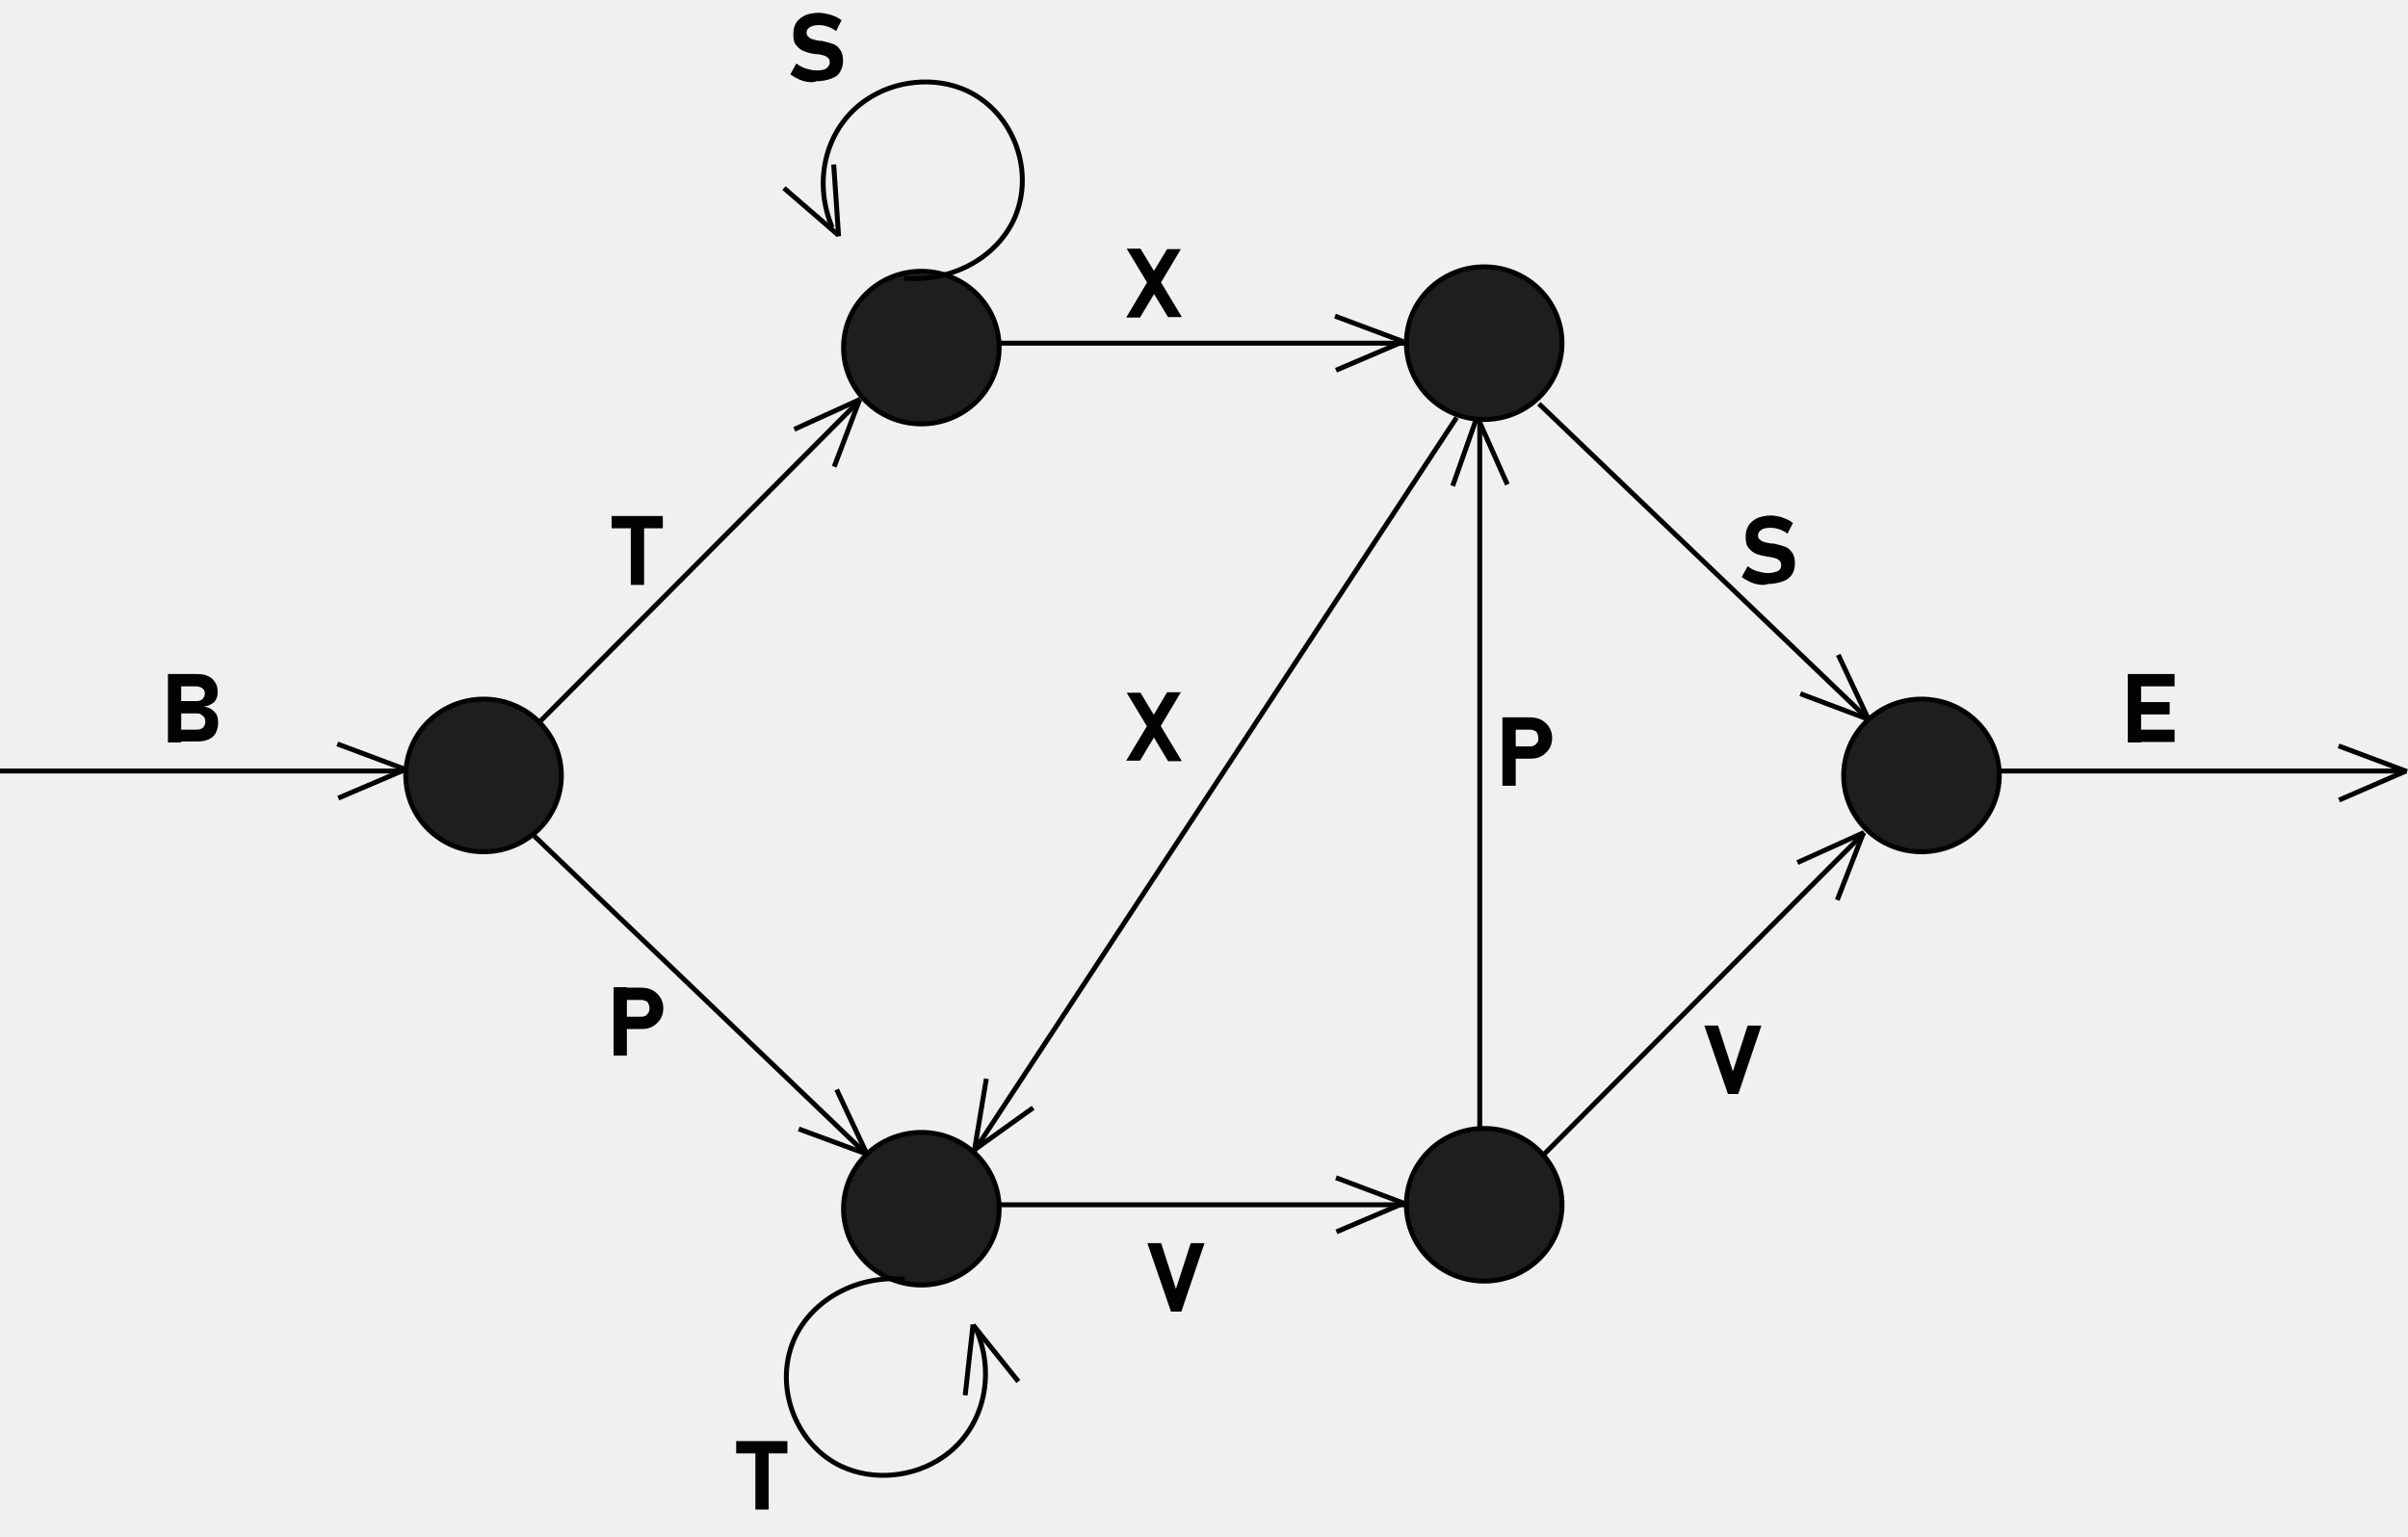
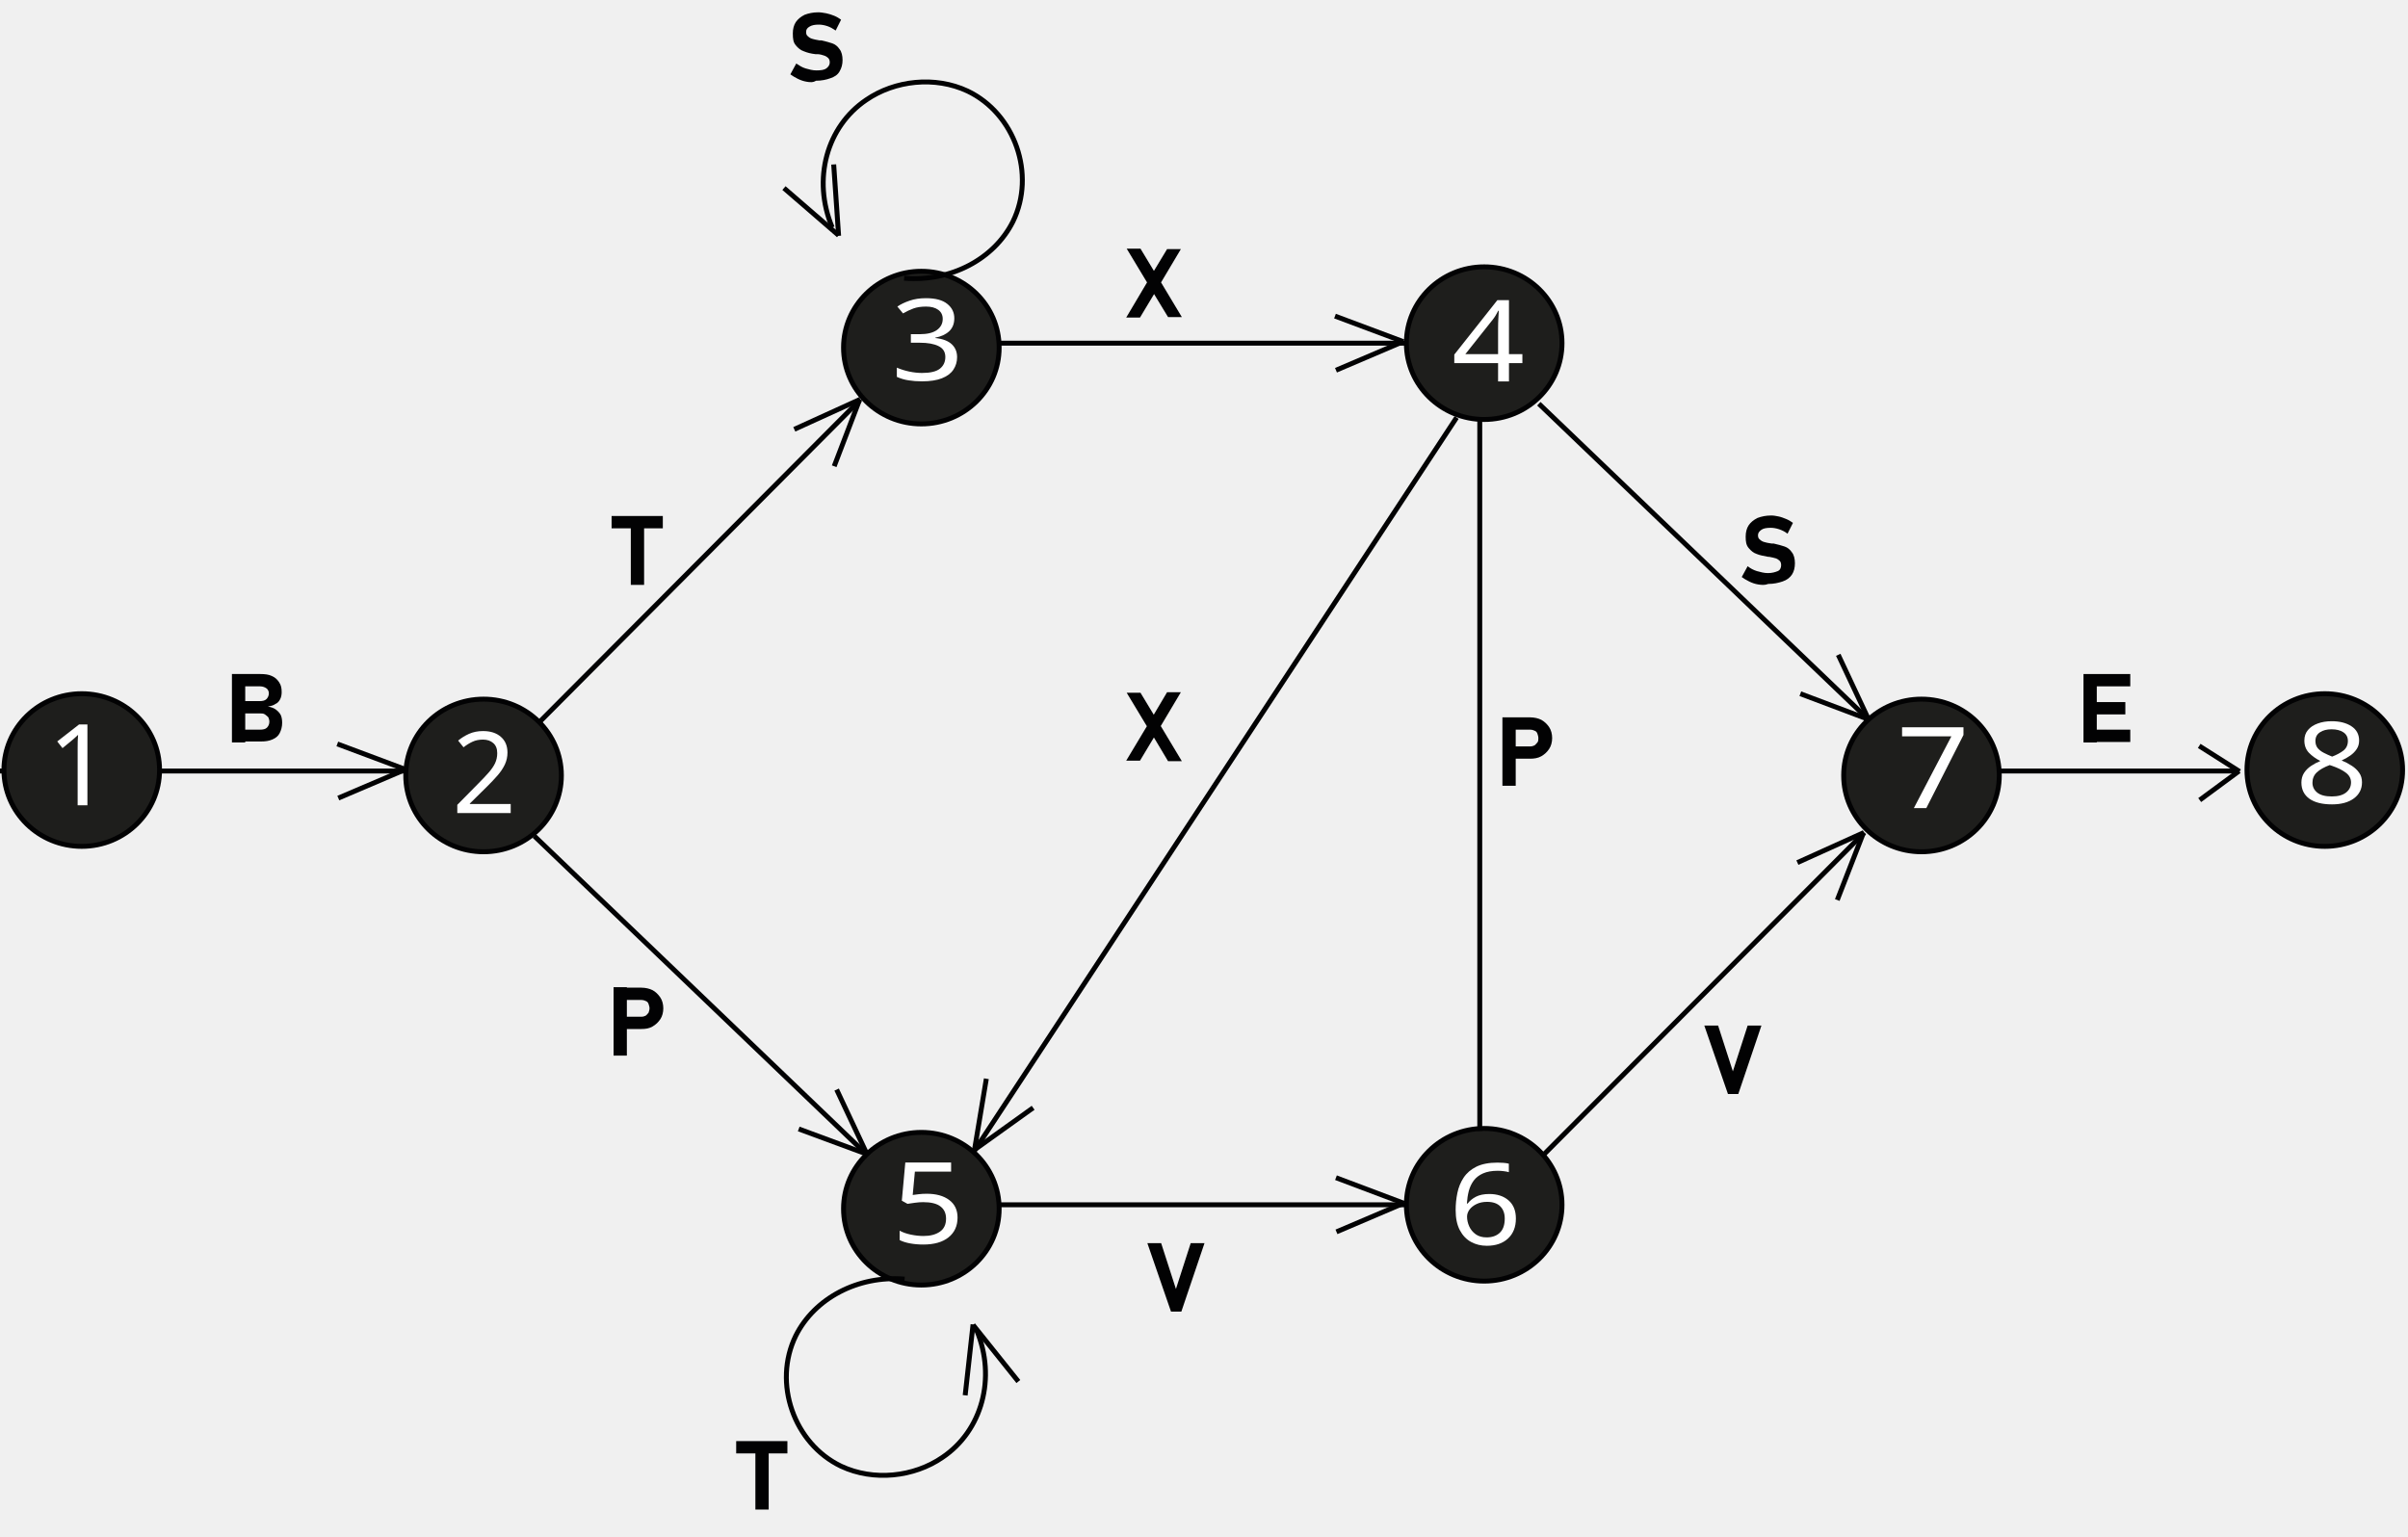
<svg xmlns="http://www.w3.org/2000/svg" version="1.1" id="Ebene_1" x="0px" y="0px" viewBox="0 0 489 312" style="enable-background:new 0 0 489 312;" xml:space="preserve">
  <style type="text/css">
	.st0{fill:#1E1E1C;stroke:#020203;stroke-miterlimit:10;}
	.st1{fill:none;stroke:#020203;stroke-miterlimit:10;}
	.st2{fill:#020203;}
+ 	.st3{fill:#FFFFFF;}
+ 	.st4{font-family:'ArialMT';}
+ 	.st5{font-size:23px;}
</style>
  <ellipse class="st0" cx="187.1" cy="70.6" rx="15.8" ry="15.5" />
  <ellipse class="st0" cx="301.4" cy="244.7" rx="15.8" ry="15.5" />
  <ellipse class="st0" cx="301.4" cy="69.7" rx="15.8" ry="15.5" />
  <ellipse class="st0" cx="187.1" cy="245.5" rx="15.8" ry="15.5" />
  <ellipse class="st0" cx="98.2" cy="157.5" rx="15.8" ry="15.5" />
  <ellipse class="st0" cx="390.2" cy="157.5" rx="15.8" ry="15.5" />
  <line class="st1" x1="-0.2" y1="156.6" x2="82.4" y2="156.6" />
-   <line class="st1" x1="406" y1="156.6" x2="488.6" y2="156.6" />
-   <line class="st1" x1="475" y1="162.5" x2="488.6" y2="156.6" />
+   <line class="st1" x1="406" y1="156.6" x2="454.7" y2="156.6" />
+   <line class="st1" x1="446.7" y1="162.5" x2="454.7" y2="156.6" />
  <line class="st1" x1="202.9" y1="69.7" x2="285.6" y2="69.7" />
  <line class="st1" x1="202.9" y1="244.7" x2="285.6" y2="244.7" />
  <line class="st1" x1="109.3" y1="146.9" x2="174.6" y2="81.3" />
  <line class="st1" x1="313.3" y1="234.7" x2="378.6" y2="169.1" />
  <line class="st1" x1="312.5" y1="82" x2="379.4" y2="146.1" />
  <line class="st1" x1="108.5" y1="169.8" x2="175.4" y2="233.9" />
  <line class="st1" x1="295.8" y1="84.8" x2="197.7" y2="234" />
  <line class="st1" x1="300.5" y1="229.7" x2="300.5" y2="85.2" />
  <path class="st1" d="M169,46.2c-4.1-9.8-1.1-20.5,6.9-25.9c5.8-4,14-4.9,20.6-1.8c9.6,4.6,13.9,16.9,9.2,26.5  c-3.8,7.6-12.6,12.3-22.1,11.5" />
  <path class="st1" d="M198.3,270.1c4.1,9.8,1.1,20.5-6.9,25.9c-5.8,4-14,4.9-20.6,1.8c-9.6-4.6-13.9-16.9-9.2-26.5  c3.8-7.6,12.6-12.3,22.1-11.5" />
-   <line class="st1" x1="474.9" y1="151.5" x2="488.8" y2="156.7" />
+   <line class="st1" x1="446.6" y1="151.5" x2="454.8" y2="156.7" />
  <line class="st1" x1="365.6" y1="140.9" x2="379.4" y2="146.1" />
  <line class="st1" x1="373.3" y1="133" x2="379.5" y2="146.2" />
  <line class="st1" x1="373.1" y1="182.8" x2="378.4" y2="169.2" />
  <line class="st1" x1="365" y1="175.2" x2="378.5" y2="169.1" />
  <line class="st1" x1="271.3" y1="75.2" x2="284.9" y2="69.4" />
  <line class="st1" x1="271.1" y1="64.2" x2="285" y2="69.4" />
  <line class="st1" x1="271.4" y1="250.2" x2="285" y2="244.4" />
  <line class="st1" x1="271.3" y1="239.2" x2="285.1" y2="244.4" />
  <line class="st1" x1="68.7" y1="162.1" x2="82.3" y2="156.3" />
  <line class="st1" x1="68.5" y1="151.1" x2="82.4" y2="156.3" />
  <line class="st1" x1="162.2" y1="229.3" x2="176" y2="234.4" />
  <line class="st1" x1="169.9" y1="221.3" x2="176.1" y2="234.5" />
  <line class="st1" x1="200.3" y1="219.1" x2="197.9" y2="233.5" />
  <line class="st1" x1="209.8" y1="225" x2="197.8" y2="233.6" />
  <line class="st1" x1="206.8" y1="280.6" x2="197.6" y2="269.1" />
  <line class="st1" x1="196" y1="283.4" x2="197.6" y2="269" />
-   <line class="st1" x1="169.4" y1="94.8" x2="174.6" y2="81.1" />
+   <line class="st1" x1="169.4" y1="94.7" x2="174.6" y2="81.1" />
  <line class="st1" x1="161.3" y1="87.2" x2="174.7" y2="81.1" />
  <line class="st1" x1="159.2" y1="38.2" x2="170.3" y2="47.8" />
-   <line class="st1" x1="169.3" y1="33.4" x2="170.3" y2="48" />
+   <line class="st1" x1="169.3" y1="33.4" x2="170.3" y2="47.9" />
  <g>
    <g>
-       <path class="st2" d="M34.1,136.9h2.7v13.9h-2.7V136.9z M35.3,148.2h4.5c0.6,0,1.1-0.1,1.4-0.4s0.5-0.7,0.5-1.2v0    c0-0.4-0.1-0.6-0.2-0.9c-0.2-0.2-0.4-0.4-0.7-0.6s-0.6-0.2-1-0.2h-4.5v-2.5h4.5c0.5,0,1-0.1,1.3-0.4s0.5-0.7,0.5-1.2    c0-0.4-0.2-0.8-0.5-1s-0.7-0.4-1.3-0.4h-4.5v-2.5h4.6c0.9,0,1.7,0.1,2.3,0.4c0.7,0.3,1.1,0.7,1.5,1.3s0.5,1.2,0.5,2    c0,0.5-0.1,1-0.3,1.4s-0.5,0.8-1,1c-0.4,0.3-0.9,0.4-1.5,0.5c0.6,0.1,1.2,0.3,1.6,0.6s0.8,0.7,1,1.1s0.3,1,0.3,1.6v0    c0,0.8-0.2,1.5-0.5,2.1s-0.8,1-1.5,1.3s-1.4,0.4-2.3,0.4h-4.8L35.3,148.2L35.3,148.2z" />
+       <path class="st2" d="M47.1,136.9h2.7v13.9h-2.7V136.9z M48.3,148.2h4.5c0.6,0,1.1-0.1,1.4-0.4s0.5-0.7,0.5-1.2l0,0    c0-0.4-0.1-0.6-0.2-0.9c-0.2-0.2-0.4-0.4-0.7-0.6s-0.6-0.2-1-0.2h-4.5v-2.5h4.5c0.5,0,1-0.1,1.3-0.4s0.5-0.7,0.5-1.2    c0-0.4-0.2-0.8-0.5-1s-0.7-0.4-1.3-0.4h-4.5v-2.5h4.6c0.9,0,1.7,0.1,2.3,0.4c0.7,0.3,1.1,0.7,1.5,1.3s0.5,1.2,0.5,2    c0,0.5-0.1,1-0.3,1.4s-0.5,0.8-1,1c-0.4,0.3-0.9,0.4-1.5,0.5c0.6,0.1,1.2,0.3,1.6,0.6s0.8,0.7,1,1.1s0.3,1,0.3,1.6l0,0    c0,0.8-0.2,1.5-0.5,2.1s-0.8,1-1.5,1.3s-1.4,0.4-2.3,0.4h-4.8L48.3,148.2L48.3,148.2z" />
    </g>
  </g>
  <g>
    <g>
      <path class="st2" d="M233.8,146l3.2-5.4h2.8l-4.7,7.9l-3.6,6h-2.8L233.8,146z M233.8,148.9l-0.3-0.4l-4.7-7.8h2.8l3.2,5.3l0.4,0.6    l4.8,8h-2.8L233.8,148.9z" />
    </g>
  </g>
  <g>
    <g>
      <path class="st2" d="M233.8,55.9l3.2-5.3h2.8l-4.7,7.9l-3.6,6h-2.8L233.8,55.9z M233.8,58.8l-0.3-0.5l-4.7-7.8h2.8l3.2,5.3    l0.4,0.6l4.8,8h-2.8L233.8,58.8z" />
    </g>
  </g>
  <g>
    <g>
-       <path class="st2" d="M305.1,145.7h2.7v13.9h-2.7V145.7z M306.3,151.6h4.5c0.3,0,0.6-0.1,0.8-0.2s0.4-0.4,0.6-0.6s0.2-0.6,0.2-0.9    s-0.1-0.6-0.2-0.9c-0.1-0.3-0.3-0.5-0.6-0.6c-0.2-0.1-0.5-0.2-0.9-0.2h-4.5v-2.5h4.5c0.9,0,1.7,0.2,2.3,0.5    c0.7,0.4,1.2,0.9,1.6,1.5s0.6,1.4,0.6,2.2s-0.2,1.6-0.6,2.2s-0.9,1.1-1.6,1.5c-0.7,0.4-1.5,0.5-2.3,0.5h-4.5L306.3,151.6    L306.3,151.6z" />
+       <path class="st2" d="M305.1,145.7h2.7v13.9h-2.7V145.7z M306.3,151.6h4.5c0.3,0,0.6-0.1,0.8-0.2s0.4-0.4,0.6-0.6s0.2-0.6,0.2-0.9    s-0.1-0.6-0.2-0.9c-0.1-0.3-0.3-0.5-0.6-0.6c-0.2-0.1-0.5-0.2-0.9-0.2h-4.5v-2.5h4.5c0.9,0,1.7,0.2,2.3,0.5    c0.7,0.4,1.2,0.9,1.6,1.5s0.6,1.4,0.6,2.2s-0.2,1.6-0.6,2.2s-0.9,1.1-1.6,1.5s-1.5,0.5-2.3,0.5h-4.5L306.3,151.6L306.3,151.6z" />
    </g>
  </g>
  <g>
    <g>
      <path class="st2" d="M233,252.5h2.8l3,9.3l3-9.3h2.8l-4.7,13.9h-2.1L233,252.5z" />
    </g>
  </g>
  <g>
    <g>
      <path class="st2" d="M346.1,208.3h2.8l3,9.3l3-9.3h2.8l-4.7,13.9h-2.1L346.1,208.3z" />
    </g>
  </g>
  <g>
    <g>
      <path class="st2" d="M124.6,200.5h2.7v13.9h-2.7V200.5z M125.8,206.5h4.5c0.3,0,0.6-0.1,0.8-0.2c0.2-0.1,0.4-0.4,0.6-0.6    c0.1-0.3,0.2-0.6,0.2-0.9s-0.1-0.6-0.2-0.9c-0.1-0.3-0.3-0.5-0.6-0.6c-0.2-0.1-0.5-0.2-0.9-0.2h-4.5v-2.5h4.5    c0.9,0,1.7,0.2,2.3,0.5s1.2,0.9,1.6,1.5c0.4,0.6,0.6,1.4,0.6,2.2s-0.2,1.6-0.6,2.2s-0.9,1.1-1.6,1.5s-1.4,0.5-2.3,0.5h-4.5    L125.8,206.5L125.8,206.5z" />
    </g>
  </g>
  <g>
    <g>
-       <path class="st2" d="M124.2,104.8h10.4v2.5h-10.4V104.8z M128.1,106h2.7v12.8h-2.7V106z" />
+       <path class="st2" d="M124.2,104.8h10.4v2.5h-10.4C124.2,107.3,124.2,104.8,124.2,104.8z M128.1,106h2.7v12.8h-2.7V106z" />
    </g>
  </g>
  <g>
    <g>
      <path class="st2" d="M149.5,292.7h10.4v2.5h-10.4V292.7z M153.4,293.8h2.7v12.8h-2.7V293.8z" />
    </g>
  </g>
  <g>
    <g>
-       <path class="st2" d="M163.8,16.6c-0.6-0.1-1.2-0.3-1.8-0.6s-1.1-0.6-1.5-0.9l1.2-2.2c0.6,0.4,1.2,0.8,1.9,1    c0.7,0.2,1.4,0.4,2.2,0.4c0.9,0,1.6-0.1,2-0.4s0.7-0.7,0.7-1.2v0c0-0.4-0.1-0.7-0.3-0.9s-0.5-0.4-0.8-0.5s-0.8-0.2-1.3-0.3    c0,0,0,0-0.1,0c0,0,0,0-0.1,0l-0.2,0c-0.9-0.1-1.7-0.3-2.4-0.6c-0.6-0.2-1.1-0.6-1.6-1.2s-0.6-1.3-0.6-2.3v0    c0-0.9,0.2-1.7,0.6-2.3s1-1.1,1.8-1.5c0.8-0.3,1.7-0.5,2.8-0.5c0.5,0,1,0.1,1.6,0.2c0.5,0.1,1.1,0.3,1.6,0.5s1,0.5,1.4,0.8    l-1.1,2.2c-0.6-0.4-1.1-0.7-1.7-0.9s-1.2-0.3-1.7-0.3c-0.8,0-1.4,0.1-1.9,0.4s-0.7,0.6-0.7,1.1v0c0,0.4,0.1,0.7,0.4,0.9    c0.2,0.2,0.5,0.4,0.9,0.5c0.3,0.1,0.8,0.2,1.4,0.3c0,0,0.1,0,0.1,0s0.1,0,0.1,0c0,0,0.1,0,0.1,0s0.1,0,0.1,0    c0.9,0.2,1.6,0.4,2.2,0.6c0.6,0.2,1.1,0.6,1.5,1.2c0.4,0.5,0.6,1.3,0.6,2.2v0c0,0.9-0.2,1.6-0.6,2.3s-1,1.1-1.9,1.4    c-0.8,0.3-1.8,0.5-2.9,0.5C165.1,16.8,164.4,16.7,163.8,16.6z" />
+       <path class="st2" d="M163.8,16.6c-0.6-0.1-1.2-0.3-1.8-0.6s-1.1-0.6-1.5-0.9l1.2-2.2c0.6,0.4,1.2,0.8,1.9,1s1.4,0.4,2.2,0.4    c0.9,0,1.6-0.1,2-0.4s0.7-0.7,0.7-1.2l0,0c0-0.4-0.1-0.7-0.3-0.9s-0.5-0.4-0.8-0.5S166.5,11,166,11c0,0,0,0-0.1,0c0,0,0,0-0.1,0    h-0.2c-0.9-0.1-1.7-0.3-2.4-0.6c-0.6-0.2-1.1-0.6-1.6-1.2S161,7.9,161,6.8l0,0c0-0.9,0.2-1.7,0.6-2.3s1-1.1,1.8-1.5    c0.8-0.3,1.7-0.5,2.8-0.5c0.5,0,1,0.1,1.6,0.2c0.5,0.1,1.1,0.3,1.6,0.5s1,0.5,1.4,0.8l-1.1,2.2c-0.6-0.4-1.1-0.7-1.7-0.9    S166.8,5,166.3,5c-0.8,0-1.4,0.1-1.9,0.4s-0.7,0.6-0.7,1.1l0,0c0,0.4,0.1,0.7,0.4,0.9c0.2,0.2,0.5,0.4,0.9,0.5    c0.3,0.1,0.8,0.2,1.4,0.3h0.1h0.1h0.1h0.1c0.9,0.2,1.6,0.4,2.2,0.6c0.6,0.2,1.1,0.6,1.5,1.2c0.4,0.5,0.6,1.3,0.6,2.2l0,0    c0,0.9-0.2,1.6-0.6,2.3s-1,1.1-1.9,1.4c-0.8,0.3-1.8,0.5-2.9,0.5C165.1,16.8,164.4,16.7,163.8,16.6z" />
    </g>
  </g>
  <g>
    <g>
-       <path class="st2" d="M357,118.7c-0.6-0.1-1.2-0.3-1.8-0.6s-1.1-0.6-1.5-0.9l1.2-2.2c0.5,0.4,1.2,0.8,1.9,1    c0.7,0.2,1.5,0.4,2.2,0.4c0.9,0,1.5-0.2,2-0.4s0.7-0.7,0.7-1.2v0c0-0.4-0.1-0.7-0.3-0.9c-0.2-0.2-0.5-0.4-0.8-0.5    c-0.3-0.1-0.8-0.2-1.3-0.3c0,0,0,0,0,0c0,0,0,0,0,0l-0.2,0c-1-0.2-1.7-0.3-2.4-0.6c-0.6-0.2-1.1-0.6-1.6-1.2s-0.6-1.3-0.6-2.3v0    c0-0.9,0.2-1.7,0.6-2.3s1-1.1,1.8-1.5c0.8-0.3,1.7-0.5,2.8-0.5c0.5,0,1,0.1,1.5,0.2s1,0.3,1.5,0.5c0.5,0.2,1,0.5,1.4,0.8l-1.1,2.2    c-0.5-0.4-1.1-0.7-1.7-0.9s-1.2-0.3-1.7-0.3c-0.8,0-1.5,0.1-1.9,0.4s-0.7,0.6-0.7,1.1v0c0,0.4,0.1,0.7,0.4,0.9    c0.2,0.2,0.5,0.4,0.9,0.5c0.3,0.1,0.8,0.2,1.5,0.3c0,0,0,0,0.1,0s0,0,0.1,0c0,0,0.1,0,0.1,0c0,0,0.1,0,0.1,0    c0.9,0.2,1.6,0.4,2.2,0.6c0.6,0.2,1.1,0.6,1.5,1.2c0.4,0.5,0.6,1.3,0.6,2.2v0c0,0.9-0.2,1.7-0.6,2.3s-1,1.1-1.9,1.4    s-1.8,0.5-2.9,0.5C358.3,118.9,357.7,118.8,357,118.7z" />
+       <path class="st2" d="M357,118.7c-0.6-0.1-1.2-0.3-1.8-0.6s-1.1-0.6-1.5-0.9l1.2-2.2c0.5,0.4,1.2,0.8,1.9,1    c0.7,0.2,1.5,0.4,2.2,0.4c0.9,0,1.5-0.2,2-0.4s0.7-0.7,0.7-1.2l0,0c0-0.4-0.1-0.7-0.3-0.9c-0.2-0.2-0.5-0.4-0.8-0.5    s-0.8-0.2-1.3-0.3l0,0l0,0h-0.2c-1-0.2-1.7-0.3-2.4-0.6c-0.6-0.2-1.1-0.6-1.6-1.2s-0.6-1.3-0.6-2.3l0,0c0-0.9,0.2-1.7,0.6-2.3    s1-1.1,1.8-1.5c0.8-0.3,1.7-0.5,2.8-0.5c0.5,0,1,0.1,1.5,0.2s1,0.3,1.5,0.5s1,0.5,1.4,0.8l-1.1,2.2c-0.5-0.4-1.1-0.7-1.7-0.9    s-1.2-0.3-1.7-0.3c-0.8,0-1.5,0.1-1.9,0.4s-0.7,0.6-0.7,1.1l0,0c0,0.4,0.1,0.7,0.4,0.9c0.2,0.2,0.5,0.4,0.9,0.5    c0.3,0.1,0.8,0.2,1.5,0.3c0,0,0,0,0.1,0s0,0,0.1,0h0.1h0.1c0.9,0.2,1.6,0.4,2.2,0.6s1.1,0.6,1.5,1.2c0.4,0.5,0.6,1.3,0.6,2.2l0,0    c0,0.9-0.2,1.7-0.6,2.3s-1,1.1-1.9,1.4s-1.8,0.5-2.9,0.5C358.3,118.9,357.7,118.8,357,118.7z" />
    </g>
  </g>
  <g>
    <g>
-       <path class="st2" d="M432.1,136.9h2.7v13.9h-2.7V136.9z M433.1,136.9h8.5v2.5h-8.5V136.9z M433.1,142.6h7.5v2.5h-7.5V142.6z     M433.1,148.2h8.5v2.5h-8.5V148.2z" />
+       <path class="st2" d="M423.1,136.9h2.7v13.9h-2.7V136.9z M424.1,136.9h8.5v2.5h-8.5V136.9z M424.1,142.6h7.5v2.5h-7.5V142.6z     M424.1,148.2h8.5v2.5h-8.5V148.2z" />
    </g>
  </g>
-   <line class="st1" x1="306.1" y1="98.4" x2="300.1" y2="84.9" />
-   <line class="st1" x1="295" y1="98.7" x2="299.9" y2="84.8" />
+   <ellipse class="st0" cx="16.6" cy="156.4" rx="15.8" ry="15.5" />
+   <ellipse class="st0" cx="472.1" cy="156.4" rx="15.8" ry="15.5" />
+   <text transform="matrix(1 0 0 1 9.58 163.56)" class="st3 st4 st5">1</text>
+   <text transform="matrix(1 0 0 1 91.7565 165.1405)" class="st3 st4 st5">2</text>
+   <text transform="matrix(1.1315 0 0 1 180.958 77.2196)" class="st3 st4 st5">3</text>
+   <text transform="matrix(1.1315 0 0 1 294.7803 77.4725)" class="st3 st4 st5">4</text>
+   <text transform="matrix(1.1315 0 0 1 385.1133 164.1405)" class="st3 st4 st5">7</text>
+   <text transform="matrix(1.1315 0 0 1 466.0801 163.1405)" class="st3 st4 st5">8</text>
+   <text transform="matrix(1.1315 0 0 1 181.0508 252.5404)" class="st3 st4 st5">5</text>
+   <text transform="matrix(1.1315 0 0 1 294.1704 252.7933)" class="st3 st4 st5">6</text>
</svg>
